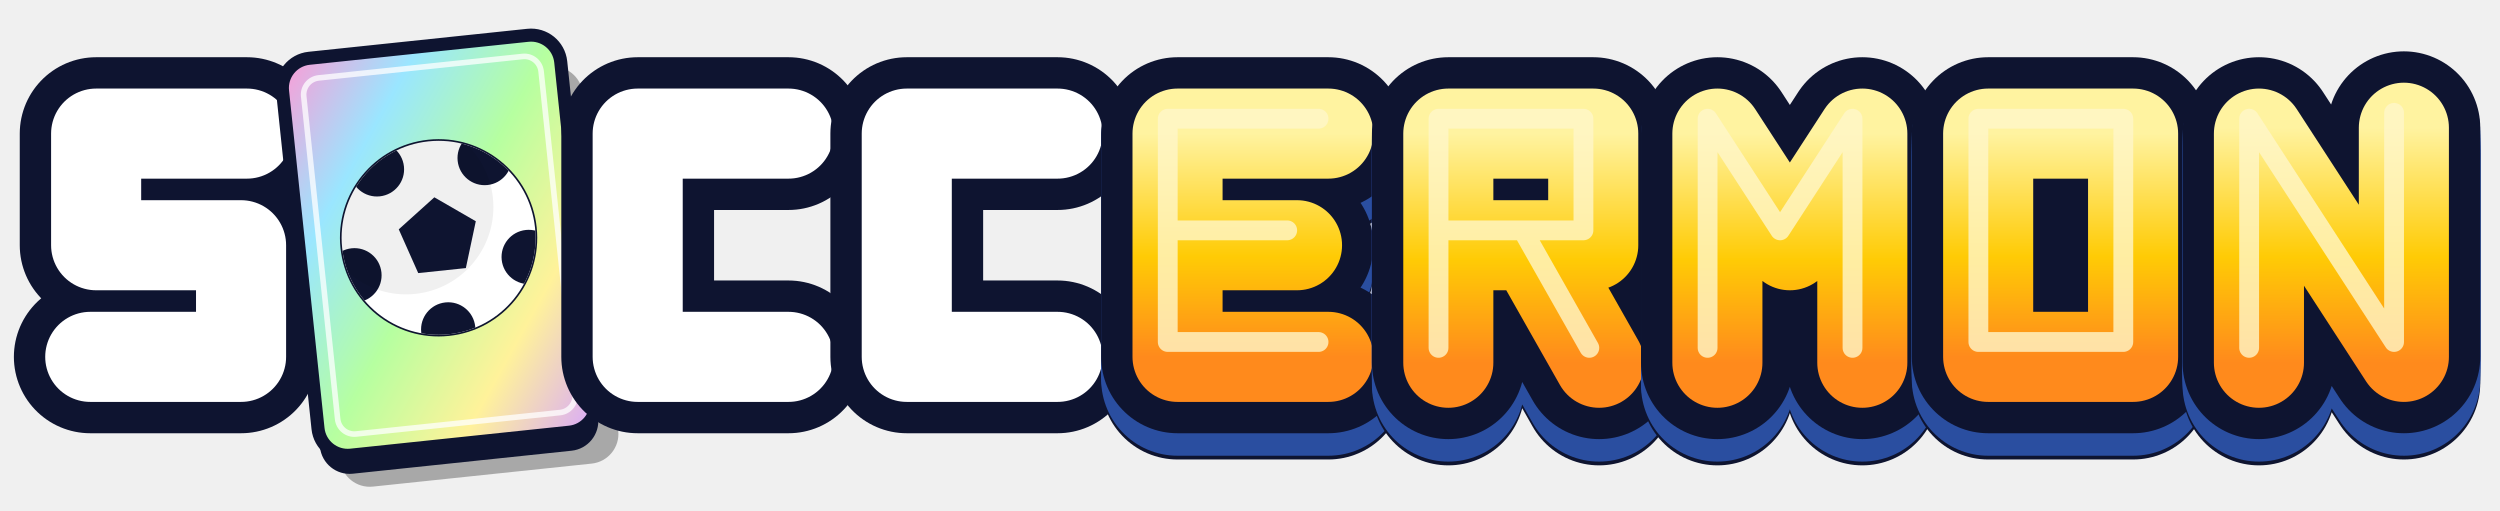
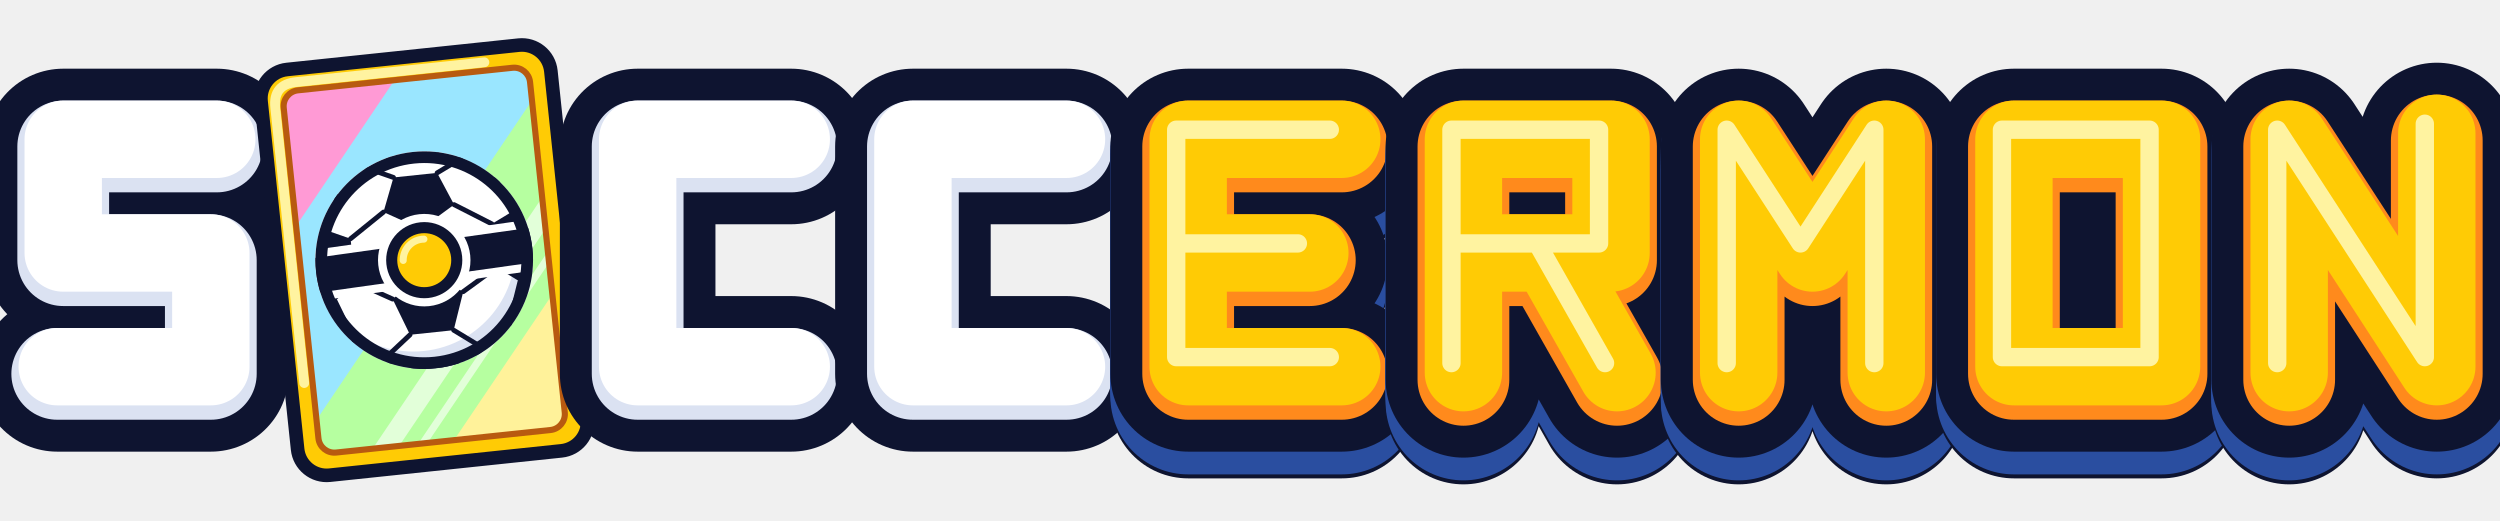
- <svg xmlns="http://www.w3.org/2000/svg" viewBox="66 236 1468 300">
-   <defs>
-     <linearGradient id="ouro" x1="0" y1="0" x2="0" y2="1">
-       <stop offset="0" stop-color="#fff3a0" />
-       <stop offset=".55" stop-color="#ffcb05" />
-       <stop offset="1" stop-color="#ff8a1c" />
-     </linearGradient>
-     <linearGradient id="m-bronze" x1="0" y1="0" x2=".7" y2="1">
-       <stop offset="0" stop-color="#f0c493" />
-       <stop offset=".5" stop-color="#c98a52" />
-       <stop offset="1" stop-color="#8f5a2e" />
-     </linearGradient>
-     <linearGradient id="m-prata" x1="0" y1="0" x2=".7" y2="1">
-       <stop offset="0" stop-color="#fbfcfe" />
-       <stop offset=".5" stop-color="#d3d8e1" />
-       <stop offset="1" stop-color="#9aa2b0" />
-     </linearGradient>
-     <linearGradient id="m-ouro" x1="0" y1="0" x2=".7" y2="1">
-       <stop offset="0" stop-color="#fff3b8" />
-       <stop offset=".5" stop-color="#e8c24a" />
-       <stop offset="1" stop-color="#b48a18" />
-     </linearGradient>
-     <linearGradient id="holo" x1="0" y1="0" x2="1" y2="1">
-       <stop offset="0" stop-color="#ff9ad5" />
-       <stop offset=".25" stop-color="#9ae6ff" />
-       <stop offset=".5" stop-color="#b6ffa0" />
-       <stop offset=".75" stop-color="#fff29a" />
-       <stop offset="1" stop-color="#d7a6ff" />
-     </linearGradient>
-     <radialGradient id="noite" cx=".5" cy=".5" r=".7">
-       <stop offset="0" stop-color="#2a3a7a" />
-       <stop offset="1" stop-color="#070a18" />
-     </radialGradient>
-     <radialGradient id="halo">
-       <stop offset="0" stop-color="#fff" stop-opacity=".55" />
-       <stop offset="1" stop-color="#fff" stop-opacity="0" />
-     </radialGradient>
-     <filter id="brilho" x="-20%" y="-20%" width="140%" height="140%">
-       <feGaussianBlur stdDeviation="5" />
-     </filter>
-   </defs>
-   <g transform="translate(96 288) scale(23)">
+ <svg xmlns="http://www.w3.org/2000/svg" viewBox="-10 -58 1441.4 300">
+   <g transform="translate(0 0) scale(23)">
    <path d="M5 1.15H1.15V4H4.85V6.85H1" fill="none" stroke-linejoin="round" stroke-linecap="round" stroke="#0e1430" stroke-width="3.9" />
-     <path d="M5 1.15H1.15V4H4.85V6.85H1" fill="none" stroke-linejoin="round" stroke-linecap="round" stroke="#fff" stroke-width="2.3" />
+     <path d="M5 1.15H1.15V4H4.85V6.85H1" fill="none" stroke-linejoin="round" stroke-linecap="round" stroke="#dbe2f2" stroke-width="2.3" />
+     <path d="M5 1.15H1.15V4H4.85V6.85H1" fill="none" stroke-linejoin="round" stroke-linecap="round" stroke="#ffffff" transform="translate(0 -0.18)" stroke-width="1.94" />
  </g>
-   <g transform="translate(324 380) rotate(-6)">
-     <g transform="scale(1.095)">
-       <rect x="-65.0" y="-89.0" width="150" height="214" rx="16" fill="#000" opacity=".3" />
-       <rect x="-75.0" y="-97.0" width="150" height="214" rx="16" fill="#0e1430" />
-       <rect x="-75.0" y="-99.0" width="150" height="214" rx="16" fill="#0e1430" />
-       <rect x="-75.0" y="-101.0" width="150" height="214" rx="16" fill="#0e1430" />
-       <rect x="-75.0" y="-103.0" width="150" height="214" rx="16" fill="#0e1430" />
-       <rect x="-75.0" y="-105.0" width="150" height="214" rx="16" fill="#0e1430" />
-       <rect x="-75.0" y="-107.0" width="150" height="214" rx="16" fill="url(#holo)" stroke="#0e1430" stroke-width="7" />
-       <rect x="-64.0" y="-96.0" width="128" height="192" rx="9" fill="none" stroke="#fff" stroke-width="3" opacity=".75" />
-       <clipPath id="bc0-4">
-         <circle cx="0" cy="-4" r="52" />
-       </clipPath>
-       <circle cx="0" cy="-4" r="52.9" fill="#0e1430" />
-       <circle cx="0" cy="-4" r="52" fill="#ffffff" />
-       <g clip-path="url(#bc0-4)">
-         <circle cx="29.04" cy="-43.97" r="14.56" fill="#0e1430" />
-         <circle cx="46.98" cy="11.27" r="14.56" fill="#0e1430" />
-         <circle cx="0.00" cy="45.40" r="14.56" fill="#0e1430" />
-         <circle cx="-46.98" cy="11.27" r="14.56" fill="#0e1430" />
-         <circle cx="-29.04" cy="-43.97" r="14.56" fill="#0e1430" />
-         <circle cx="-15.6" cy="-22.2" r="46.8" fill="#000" opacity=".06" />
+   <g transform="translate(234.6 92) rotate(-6) scale(1.12)">
+     <clipPath id="cm">
+       <rect x="-63.75" y="-93.75" width="127.5" height="187.5" rx="8.25" />
+     </clipPath>
+     <rect x="-75" y="-105" width="150" height="210" rx="15" fill="#ffcb05" stroke="#0e1430" stroke-width="7" />
+     <path d="M-72 52.5V-90q0 -12 12 -12H37.5" fill="none" stroke="#fff3a0" stroke-width="5.06" stroke-linecap="round" transform="translate(3.94 3.94)" />
+     <g clip-path="url(#cm)">
+       <g transform="rotate(40)">
+         <rect x="-129.03" y="-210" width="65.02" height="420" fill="#ff9ad5" />
+         <rect x="-64.52" y="-210" width="65.02" height="420" fill="#9ae6ff" />
+         <rect x="0" y="-210" width="65.02" height="420" fill="#b6ffa0" />
+         <rect x="64.52" y="-210" width="65.02" height="420" fill="#fff29a" />
+         <rect x="32.26" y="-210" width="10.5" height="420" fill="#fff" opacity=".6" />
+         <rect x="50.26" y="-210" width="3.75" height="420" fill="#fff" opacity=".6" />
      </g>
-       <polygon fill="#0e1430" points="0.00,-25.84 20.77,-10.75 12.84,13.67 -12.84,13.67 -20.77,-10.75" />
    </g>
+     <rect x="-63.75" y="-93.75" width="127.5" height="187.5" rx="8.25" fill="none" stroke="#b85a10" stroke-width="3.15" />
+     <clipPath id="bc">
+       <circle r="56" />
+     </clipPath>
+     <circle r="56" fill="#dbe2f2" />
+     <g clip-path="url(#bc)">
+       <circle cx="-5.04" cy="-6.16" r="52.64" fill="#ffffff" />
+     </g>
+     <g clip-path="url(#bc)">
+       <g fill="#0e1430">
+         <polygon points="18.28,-26.81 0,-16.18 -18.28,-26.81 -11.3,-44 11.3,-44" />
+         <polygon points="-54.85,-1.01 -47.86,-20.24 -36.57,-14.93 -36.57,7.58 -47.86,16.18" />
+         <polygon points="-24.68,-50.27 -11.34,-54.84 -22.6,-49.31 -40.88,-37.43 -42.33,-36.66" />
+         <polygon points="-23.33,50.91 -41.3,37.82 -40.88,35.4 -22.6,46.03 -11.3,54.63" />
+         <polygon points="47.86,16.18 36.57,7.58 36.57,-14.93 47.86,-20.24 54.85,-1.01" />
+         <polygon points="42.33,-36.66 40.88,-37.43 22.6,-49.31 11.34,-54.84 24.68,-50.27" />
+         <polygon points="-11.3,37.43 -18.28,18.21 0,6.33 18.28,18.21 11.3,37.43" />
+         <polygon points="41.3,37.82 23.33,50.91 11.3,54.63 22.6,46.03 40.88,35.4" />
+       </g>
+       <g stroke="#0e1430" stroke-width="2.52" stroke-linecap="round" fill="none">
+         <path d="M-18.28 -26.81L-36.57 -14.93" />
+         <path d="M-11.3 -44L-22.6 -49.31" />
+         <path d="M18.28 -26.81L36.57 -14.93" />
+         <path d="M11.3 -44L22.6 -49.31" />
+         <path d="M0 -16.18L0 6.33" />
+         <path d="M-47.86 -20.24L-40.88 -37.43" />
+         <path d="M-47.86 16.18L-40.88 35.4" />
+         <path d="M-36.57 7.58L-18.28 18.21" />
+         <path d="M-22.6 46.03L-11.3 37.43" />
+         <path d="M-11.3 54.63L11.3 54.63" />
+         <path d="M47.86 -20.24L40.88 -37.43" />
+         <path d="M36.57 7.58L18.28 18.21" />
+         <path d="M47.86 16.18L40.88 35.4" />
+         <path d="M11.3 37.43L22.6 46.03" />
+       </g>
+       <g transform="rotate(-2)">
+         <rect x="-67.2" y="-13.16" width="134.4" height="26.32" fill="#ffffff" />
+         <rect x="-67.2" y="-8.96" width="134.4" height="17.92" fill="#0e1430" />
+       </g>
+     </g>
+     <circle r="53" fill="none" stroke="#0e1430" stroke-width="6" />
+     <circle r="23.8" fill="#ffffff" />
+     <circle r="19.6" fill="#0e1430" />
+     <circle r="13.9" fill="#ffcb05" />
+     <path d="M-10.78 -0.98a10.78 10.78 0 0 1 11.76 -9.8" fill="none" stroke="#fff3a0" stroke-width="3.6" stroke-linecap="round" />
  </g>
-   <g transform="translate(414 288) scale(23)">
+   <g transform="translate(331.2 0) scale(23)">
    <path d="M5 1.15H1.15V6.85H5" fill="none" stroke-linejoin="round" stroke-linecap="round" stroke="#0e1430" stroke-width="3.9" />
-     <path d="M5 1.15H1.15V6.85H5" fill="none" stroke-linejoin="round" stroke-linecap="round" stroke="#fff" stroke-width="2.3" />
+     <path d="M5 1.15H1.15V6.85H5" fill="none" stroke-linejoin="round" stroke-linecap="round" stroke="#dbe2f2" stroke-width="2.3" />
+     <path d="M5 1.15H1.15V6.85H5" fill="none" stroke-linejoin="round" stroke-linecap="round" stroke="#ffffff" transform="translate(0 -0.18)" stroke-width="1.94" />
  </g>
-   <g transform="translate(572 288) scale(23)">
+   <g transform="translate(489.9 0) scale(23)">
    <path d="M5 1.15H1.15V6.85H5" fill="none" stroke-linejoin="round" stroke-linecap="round" stroke="#0e1430" stroke-width="3.9" />
-     <path d="M5 1.15H1.15V6.85H5" fill="none" stroke-linejoin="round" stroke-linecap="round" stroke="#fff" stroke-width="2.3" />
+     <path d="M5 1.15H1.15V6.85H5" fill="none" stroke-linejoin="round" stroke-linecap="round" stroke="#dbe2f2" stroke-width="2.3" />
+     <path d="M5 1.15H1.15V6.85H5" fill="none" stroke-linejoin="round" stroke-linecap="round" stroke="#ffffff" transform="translate(0 -0.18)" stroke-width="1.94" />
  </g>
-   <g transform="translate(731 288) scale(23)">
-     <path d="M5 1.15H1.15V6.85H5M1.15 4H4.2" fill="none" stroke-linejoin="round" stroke-linecap="round" stroke="#0e1430" stroke-width="3.9" transform="translate(0 0.670)" />
-     <path d="M5 1.15H1.15V6.85H5M1.15 4H4.2" fill="none" stroke-linejoin="round" stroke-linecap="round" stroke="#2a4ea0" stroke-width="3.9" transform="translate(0 0.574)" />
-     <path d="M5 1.15H1.15V6.85H5M1.15 4H4.2" fill="none" stroke-linejoin="round" stroke-linecap="round" stroke="#2a4ea0" stroke-width="3.9" transform="translate(0 0.478)" />
-     <path d="M5 1.15H1.15V6.85H5M1.15 4H4.2" fill="none" stroke-linejoin="round" stroke-linecap="round" stroke="#2a4ea0" stroke-width="3.9" transform="translate(0 0.383)" />
-     <path d="M5 1.15H1.15V6.85H5M1.15 4H4.2" fill="none" stroke-linejoin="round" stroke-linecap="round" stroke="#2a4ea0" stroke-width="3.9" transform="translate(0 0.287)" />
-     <path d="M5 1.15H1.15V6.85H5M1.15 4H4.2" fill="none" stroke-linejoin="round" stroke-linecap="round" stroke="#2a4ea0" stroke-width="3.9" transform="translate(0 0.191)" />
-     <path d="M5 1.15H1.15V6.85H5M1.15 4H4.2" fill="none" stroke-linejoin="round" stroke-linecap="round" stroke="#2a4ea0" stroke-width="3.9" transform="translate(0 0.096)" />
-     <path d="M5 1.15H1.15V6.85H5M1.15 4H4.2" fill="none" stroke-linejoin="round" stroke-linecap="round" stroke="#0e1430" stroke-width="3.9" />
-     <path d="M5 1.15H1.15V6.85H5M1.15 4H4.2" fill="none" stroke-linejoin="round" stroke-linecap="round" stroke="url(#ouro)" stroke-width="2.3" />
-     <path d="M5 1.15H1.15V6.85H5M1.15 4H4.2" fill="none" stroke-linejoin="round" stroke-linecap="round" stroke="#fff6c9" stroke-width="0.506" opacity=".8" transform="translate(-.25 -.38)" />
+   <g transform="translate(648.6 0) scale(23)">
+     <g fill="none" stroke-linejoin="round" stroke-linecap="round" stroke-width="3.9">
+       <path d="M5 1.15H1.15V6.85H5M1.15 4H4.2" transform="translate(0 0.67)" stroke="#0e1430" />
+       <path d="M5 1.15H1.15V6.85H5M1.15 4H4.2" transform="translate(0 0.57)" stroke="#2a4ea0" />
+       <path d="M5 1.15H1.15V6.85H5M1.15 4H4.2" transform="translate(0 0.48)" stroke="#2a4ea0" />
+       <path d="M5 1.15H1.15V6.85H5M1.15 4H4.2" transform="translate(0 0.38)" stroke="#2a4ea0" />
+       <path d="M5 1.15H1.15V6.85H5M1.15 4H4.2" transform="translate(0 0.29)" stroke="#2a4ea0" />
+       <path d="M5 1.15H1.15V6.85H5M1.15 4H4.2" transform="translate(0 0.19)" stroke="#2a4ea0" />
+       <path d="M5 1.15H1.15V6.85H5M1.15 4H4.2" transform="translate(0 0.1)" stroke="#2a4ea0" />
+       <path d="M5 1.15H1.15V6.85H5M1.15 4H4.2" stroke="#0e1430" />
+     </g>
+     <path d="M5 1.15H1.15V6.85H5M1.15 4H4.2" fill="none" stroke-linejoin="round" stroke-linecap="round" stroke="#ff8a1c" stroke-width="2.3" />
+     <path d="M5 1.15H1.15V6.85H5M1.15 4H4.2" fill="none" stroke-linejoin="round" stroke-linecap="round" stroke="#ffcb05" transform="translate(0 -0.18)" stroke-width="1.94" />
+     <path d="M5 1.15H1.15V6.85H5M1.15 4H4.2" fill="none" stroke-linejoin="round" stroke-linecap="round" stroke="#fff3a0" stroke-width="0.46" transform="translate(-.3 -.42)" />
  </g>
-   <g transform="translate(890 288) scale(23)">
-     <path d="M1.15 7V1.15H4.85V4H1.15M3.3 4L5 7" fill="none" stroke-linejoin="round" stroke-linecap="round" stroke="#0e1430" stroke-width="3.9" transform="translate(0 0.670)" />
-     <path d="M1.15 7V1.15H4.85V4H1.15M3.3 4L5 7" fill="none" stroke-linejoin="round" stroke-linecap="round" stroke="#2a4ea0" stroke-width="3.9" transform="translate(0 0.574)" />
-     <path d="M1.15 7V1.15H4.85V4H1.15M3.3 4L5 7" fill="none" stroke-linejoin="round" stroke-linecap="round" stroke="#2a4ea0" stroke-width="3.9" transform="translate(0 0.478)" />
-     <path d="M1.15 7V1.15H4.85V4H1.15M3.3 4L5 7" fill="none" stroke-linejoin="round" stroke-linecap="round" stroke="#2a4ea0" stroke-width="3.9" transform="translate(0 0.383)" />
-     <path d="M1.15 7V1.15H4.85V4H1.15M3.3 4L5 7" fill="none" stroke-linejoin="round" stroke-linecap="round" stroke="#2a4ea0" stroke-width="3.9" transform="translate(0 0.287)" />
-     <path d="M1.15 7V1.15H4.85V4H1.15M3.3 4L5 7" fill="none" stroke-linejoin="round" stroke-linecap="round" stroke="#2a4ea0" stroke-width="3.9" transform="translate(0 0.191)" />
-     <path d="M1.15 7V1.15H4.85V4H1.15M3.3 4L5 7" fill="none" stroke-linejoin="round" stroke-linecap="round" stroke="#2a4ea0" stroke-width="3.9" transform="translate(0 0.096)" />
-     <path d="M1.15 7V1.15H4.85V4H1.15M3.3 4L5 7" fill="none" stroke-linejoin="round" stroke-linecap="round" stroke="#0e1430" stroke-width="3.9" />
-     <path d="M1.15 7V1.15H4.85V4H1.15M3.3 4L5 7" fill="none" stroke-linejoin="round" stroke-linecap="round" stroke="url(#ouro)" stroke-width="2.3" />
-     <path d="M1.15 7V1.15H4.85V4H1.15M3.3 4L5 7" fill="none" stroke-linejoin="round" stroke-linecap="round" stroke="#fff6c9" stroke-width="0.506" opacity=".8" transform="translate(-.25 -.38)" />
+   <g transform="translate(807.3 0) scale(23)">
+     <g fill="none" stroke-linejoin="round" stroke-linecap="round" stroke-width="3.9">
+       <path d="M1.15 7V1.15H4.85V4H1.15M3.3 4L5 7" transform="translate(0 0.67)" stroke="#0e1430" />
+       <path d="M1.15 7V1.15H4.85V4H1.15M3.3 4L5 7" transform="translate(0 0.57)" stroke="#2a4ea0" />
+       <path d="M1.15 7V1.15H4.85V4H1.15M3.3 4L5 7" transform="translate(0 0.48)" stroke="#2a4ea0" />
+       <path d="M1.15 7V1.15H4.85V4H1.15M3.3 4L5 7" transform="translate(0 0.38)" stroke="#2a4ea0" />
+       <path d="M1.15 7V1.15H4.85V4H1.15M3.3 4L5 7" transform="translate(0 0.29)" stroke="#2a4ea0" />
+       <path d="M1.15 7V1.15H4.85V4H1.15M3.3 4L5 7" transform="translate(0 0.19)" stroke="#2a4ea0" />
+       <path d="M1.15 7V1.15H4.85V4H1.15M3.3 4L5 7" transform="translate(0 0.1)" stroke="#2a4ea0" />
+       <path d="M1.15 7V1.15H4.85V4H1.15M3.3 4L5 7" stroke="#0e1430" />
+     </g>
+     <path d="M1.15 7V1.15H4.85V4H1.15M3.3 4L5 7" fill="none" stroke-linejoin="round" stroke-linecap="round" stroke="#ff8a1c" stroke-width="2.3" />
+     <path d="M1.15 7V1.15H4.85V4H1.15M3.3 4L5 7" fill="none" stroke-linejoin="round" stroke-linecap="round" stroke="#ffcb05" transform="translate(0 -0.18)" stroke-width="1.94" />
+     <path d="M1.15 7V1.15H4.85V4H1.15M3.3 4L5 7" fill="none" stroke-linejoin="round" stroke-linecap="round" stroke="#fff3a0" stroke-width="0.46" transform="translate(-.3 -.42)" />
  </g>
-   <g transform="translate(1048 288) scale(23)">
-     <path d="M1.15 7V1.15L3 4L4.85 1.15V7" fill="none" stroke-linejoin="round" stroke-linecap="round" stroke="#0e1430" stroke-width="3.9" transform="translate(0 0.670)" />
-     <path d="M1.15 7V1.15L3 4L4.85 1.15V7" fill="none" stroke-linejoin="round" stroke-linecap="round" stroke="#2a4ea0" stroke-width="3.9" transform="translate(0 0.574)" />
-     <path d="M1.15 7V1.15L3 4L4.85 1.15V7" fill="none" stroke-linejoin="round" stroke-linecap="round" stroke="#2a4ea0" stroke-width="3.9" transform="translate(0 0.478)" />
-     <path d="M1.15 7V1.15L3 4L4.85 1.15V7" fill="none" stroke-linejoin="round" stroke-linecap="round" stroke="#2a4ea0" stroke-width="3.9" transform="translate(0 0.383)" />
-     <path d="M1.15 7V1.15L3 4L4.85 1.15V7" fill="none" stroke-linejoin="round" stroke-linecap="round" stroke="#2a4ea0" stroke-width="3.9" transform="translate(0 0.287)" />
-     <path d="M1.15 7V1.15L3 4L4.85 1.15V7" fill="none" stroke-linejoin="round" stroke-linecap="round" stroke="#2a4ea0" stroke-width="3.9" transform="translate(0 0.191)" />
-     <path d="M1.15 7V1.15L3 4L4.85 1.15V7" fill="none" stroke-linejoin="round" stroke-linecap="round" stroke="#2a4ea0" stroke-width="3.9" transform="translate(0 0.096)" />
-     <path d="M1.15 7V1.15L3 4L4.85 1.15V7" fill="none" stroke-linejoin="round" stroke-linecap="round" stroke="#0e1430" stroke-width="3.9" />
-     <path d="M1.15 7V1.15L3 4L4.85 1.15V7" fill="none" stroke-linejoin="round" stroke-linecap="round" stroke="url(#ouro)" stroke-width="2.3" />
-     <path d="M1.15 7V1.15L3 4L4.85 1.15V7" fill="none" stroke-linejoin="round" stroke-linecap="round" stroke="#fff6c9" stroke-width="0.506" opacity=".8" transform="translate(-.25 -.38)" />
+   <g transform="translate(966 0) scale(23)">
+     <g fill="none" stroke-linejoin="round" stroke-linecap="round" stroke-width="3.9">
+       <path d="M1.15 7V1.15L3 4L4.85 1.15V7" transform="translate(0 0.67)" stroke="#0e1430" />
+       <path d="M1.15 7V1.15L3 4L4.85 1.15V7" transform="translate(0 0.57)" stroke="#2a4ea0" />
+       <path d="M1.15 7V1.15L3 4L4.85 1.15V7" transform="translate(0 0.48)" stroke="#2a4ea0" />
+       <path d="M1.15 7V1.15L3 4L4.85 1.15V7" transform="translate(0 0.38)" stroke="#2a4ea0" />
+       <path d="M1.15 7V1.15L3 4L4.85 1.15V7" transform="translate(0 0.29)" stroke="#2a4ea0" />
+       <path d="M1.15 7V1.15L3 4L4.85 1.15V7" transform="translate(0 0.19)" stroke="#2a4ea0" />
+       <path d="M1.15 7V1.15L3 4L4.85 1.15V7" transform="translate(0 0.1)" stroke="#2a4ea0" />
+       <path d="M1.15 7V1.15L3 4L4.85 1.15V7" stroke="#0e1430" />
+     </g>
+     <path d="M1.15 7V1.15L3 4L4.85 1.15V7" fill="none" stroke-linejoin="round" stroke-linecap="round" stroke="#ff8a1c" stroke-width="2.3" />
+     <path d="M1.15 7V1.15L3 4L4.85 1.15V7" fill="none" stroke-linejoin="round" stroke-linecap="round" stroke="#ffcb05" transform="translate(0 -0.18)" stroke-width="1.94" />
+     <path d="M1.15 7V1.15L3 4L4.85 1.15V7" fill="none" stroke-linejoin="round" stroke-linecap="round" stroke="#fff3a0" stroke-width="0.46" transform="translate(-.3 -.42)" />
  </g>
-   <g transform="translate(1207 288) scale(23)">
-     <path d="M1.15 1.15H4.85V6.85H1.15Z" fill="none" stroke-linejoin="round" stroke-linecap="round" stroke="#0e1430" stroke-width="3.9" transform="translate(0 0.670)" />
-     <path d="M1.15 1.15H4.85V6.85H1.15Z" fill="none" stroke-linejoin="round" stroke-linecap="round" stroke="#2a4ea0" stroke-width="3.9" transform="translate(0 0.574)" />
-     <path d="M1.15 1.15H4.85V6.85H1.15Z" fill="none" stroke-linejoin="round" stroke-linecap="round" stroke="#2a4ea0" stroke-width="3.9" transform="translate(0 0.478)" />
-     <path d="M1.15 1.15H4.85V6.85H1.15Z" fill="none" stroke-linejoin="round" stroke-linecap="round" stroke="#2a4ea0" stroke-width="3.9" transform="translate(0 0.383)" />
-     <path d="M1.15 1.15H4.85V6.85H1.15Z" fill="none" stroke-linejoin="round" stroke-linecap="round" stroke="#2a4ea0" stroke-width="3.9" transform="translate(0 0.287)" />
-     <path d="M1.15 1.15H4.85V6.85H1.15Z" fill="none" stroke-linejoin="round" stroke-linecap="round" stroke="#2a4ea0" stroke-width="3.9" transform="translate(0 0.191)" />
-     <path d="M1.15 1.15H4.85V6.85H1.15Z" fill="none" stroke-linejoin="round" stroke-linecap="round" stroke="#2a4ea0" stroke-width="3.9" transform="translate(0 0.096)" />
-     <path d="M1.15 1.15H4.85V6.85H1.15Z" fill="none" stroke-linejoin="round" stroke-linecap="round" stroke="#0e1430" stroke-width="3.9" />
-     <path d="M1.15 1.15H4.85V6.85H1.15Z" fill="none" stroke-linejoin="round" stroke-linecap="round" stroke="url(#ouro)" stroke-width="2.3" />
-     <path d="M1.15 1.15H4.85V6.85H1.15Z" fill="none" stroke-linejoin="round" stroke-linecap="round" stroke="#fff6c9" stroke-width="0.506" opacity=".8" transform="translate(-.25 -.38)" />
+   <g transform="translate(1124.7 0) scale(23)">
+     <g fill="none" stroke-linejoin="round" stroke-linecap="round" stroke-width="3.9">
+       <path d="M1.15 1.15H4.85V6.85H1.15Z" transform="translate(0 0.67)" stroke="#0e1430" />
+       <path d="M1.15 1.15H4.85V6.85H1.15Z" transform="translate(0 0.57)" stroke="#2a4ea0" />
+       <path d="M1.15 1.15H4.85V6.85H1.15Z" transform="translate(0 0.48)" stroke="#2a4ea0" />
+       <path d="M1.15 1.15H4.85V6.85H1.15Z" transform="translate(0 0.38)" stroke="#2a4ea0" />
+       <path d="M1.15 1.15H4.85V6.85H1.15Z" transform="translate(0 0.29)" stroke="#2a4ea0" />
+       <path d="M1.15 1.15H4.85V6.85H1.15Z" transform="translate(0 0.19)" stroke="#2a4ea0" />
+       <path d="M1.15 1.15H4.85V6.85H1.15Z" transform="translate(0 0.1)" stroke="#2a4ea0" />
+       <path d="M1.15 1.15H4.85V6.85H1.15Z" stroke="#0e1430" />
+     </g>
+     <path d="M1.15 1.15H4.85V6.85H1.15Z" fill="none" stroke-linejoin="round" stroke-linecap="round" stroke="#ff8a1c" stroke-width="2.3" />
+     <path d="M1.15 1.15H4.85V6.85H1.15Z" fill="none" stroke-linejoin="round" stroke-linecap="round" stroke="#ffcb05" transform="translate(0 -0.18)" stroke-width="1.94" />
+     <path d="M1.15 1.15H4.85V6.85H1.15Z" fill="none" stroke-linejoin="round" stroke-linecap="round" stroke="#fff3a0" stroke-width="0.46" transform="translate(-.3 -.42)" />
  </g>
-   <g transform="translate(1366 288) scale(23)">
-     <path d="M1.15 7V1.15L4.85 6.85V1" fill="none" stroke-linejoin="round" stroke-linecap="round" stroke="#0e1430" stroke-width="3.9" transform="translate(0 0.670)" />
-     <path d="M1.15 7V1.15L4.85 6.85V1" fill="none" stroke-linejoin="round" stroke-linecap="round" stroke="#2a4ea0" stroke-width="3.9" transform="translate(0 0.574)" />
-     <path d="M1.15 7V1.15L4.85 6.85V1" fill="none" stroke-linejoin="round" stroke-linecap="round" stroke="#2a4ea0" stroke-width="3.9" transform="translate(0 0.478)" />
-     <path d="M1.15 7V1.15L4.85 6.85V1" fill="none" stroke-linejoin="round" stroke-linecap="round" stroke="#2a4ea0" stroke-width="3.9" transform="translate(0 0.383)" />
-     <path d="M1.15 7V1.15L4.85 6.85V1" fill="none" stroke-linejoin="round" stroke-linecap="round" stroke="#2a4ea0" stroke-width="3.9" transform="translate(0 0.287)" />
-     <path d="M1.15 7V1.15L4.85 6.85V1" fill="none" stroke-linejoin="round" stroke-linecap="round" stroke="#2a4ea0" stroke-width="3.9" transform="translate(0 0.191)" />
-     <path d="M1.15 7V1.15L4.85 6.85V1" fill="none" stroke-linejoin="round" stroke-linecap="round" stroke="#2a4ea0" stroke-width="3.9" transform="translate(0 0.096)" />
-     <path d="M1.15 7V1.15L4.85 6.85V1" fill="none" stroke-linejoin="round" stroke-linecap="round" stroke="#0e1430" stroke-width="3.9" />
-     <path d="M1.15 7V1.15L4.85 6.85V1" fill="none" stroke-linejoin="round" stroke-linecap="round" stroke="url(#ouro)" stroke-width="2.3" />
-     <path d="M1.15 7V1.15L4.85 6.85V1" fill="none" stroke-linejoin="round" stroke-linecap="round" stroke="#fff6c9" stroke-width="0.506" opacity=".8" transform="translate(-.25 -.38)" />
+   <g transform="translate(1283.4 0) scale(23)">
+     <g fill="none" stroke-linejoin="round" stroke-linecap="round" stroke-width="3.9">
+       <path d="M1.15 7V1.15L4.85 6.85V1" transform="translate(0 0.67)" stroke="#0e1430" />
+       <path d="M1.15 7V1.15L4.85 6.85V1" transform="translate(0 0.57)" stroke="#2a4ea0" />
+       <path d="M1.15 7V1.15L4.85 6.85V1" transform="translate(0 0.48)" stroke="#2a4ea0" />
+       <path d="M1.15 7V1.15L4.85 6.85V1" transform="translate(0 0.38)" stroke="#2a4ea0" />
+       <path d="M1.15 7V1.15L4.85 6.85V1" transform="translate(0 0.29)" stroke="#2a4ea0" />
+       <path d="M1.15 7V1.15L4.85 6.85V1" transform="translate(0 0.19)" stroke="#2a4ea0" />
+       <path d="M1.15 7V1.15L4.85 6.85V1" transform="translate(0 0.1)" stroke="#2a4ea0" />
+       <path d="M1.15 7V1.15L4.85 6.85V1" stroke="#0e1430" />
+     </g>
+     <path d="M1.15 7V1.15L4.85 6.85V1" fill="none" stroke-linejoin="round" stroke-linecap="round" stroke="#ff8a1c" stroke-width="2.3" />
+     <path d="M1.15 7V1.15L4.85 6.85V1" fill="none" stroke-linejoin="round" stroke-linecap="round" stroke="#ffcb05" transform="translate(0 -0.18)" stroke-width="1.94" />
+     <path d="M1.15 7V1.15L4.85 6.85V1" fill="none" stroke-linejoin="round" stroke-linecap="round" stroke="#fff3a0" stroke-width="0.46" transform="translate(-.3 -.42)" />
  </g>
</svg>
